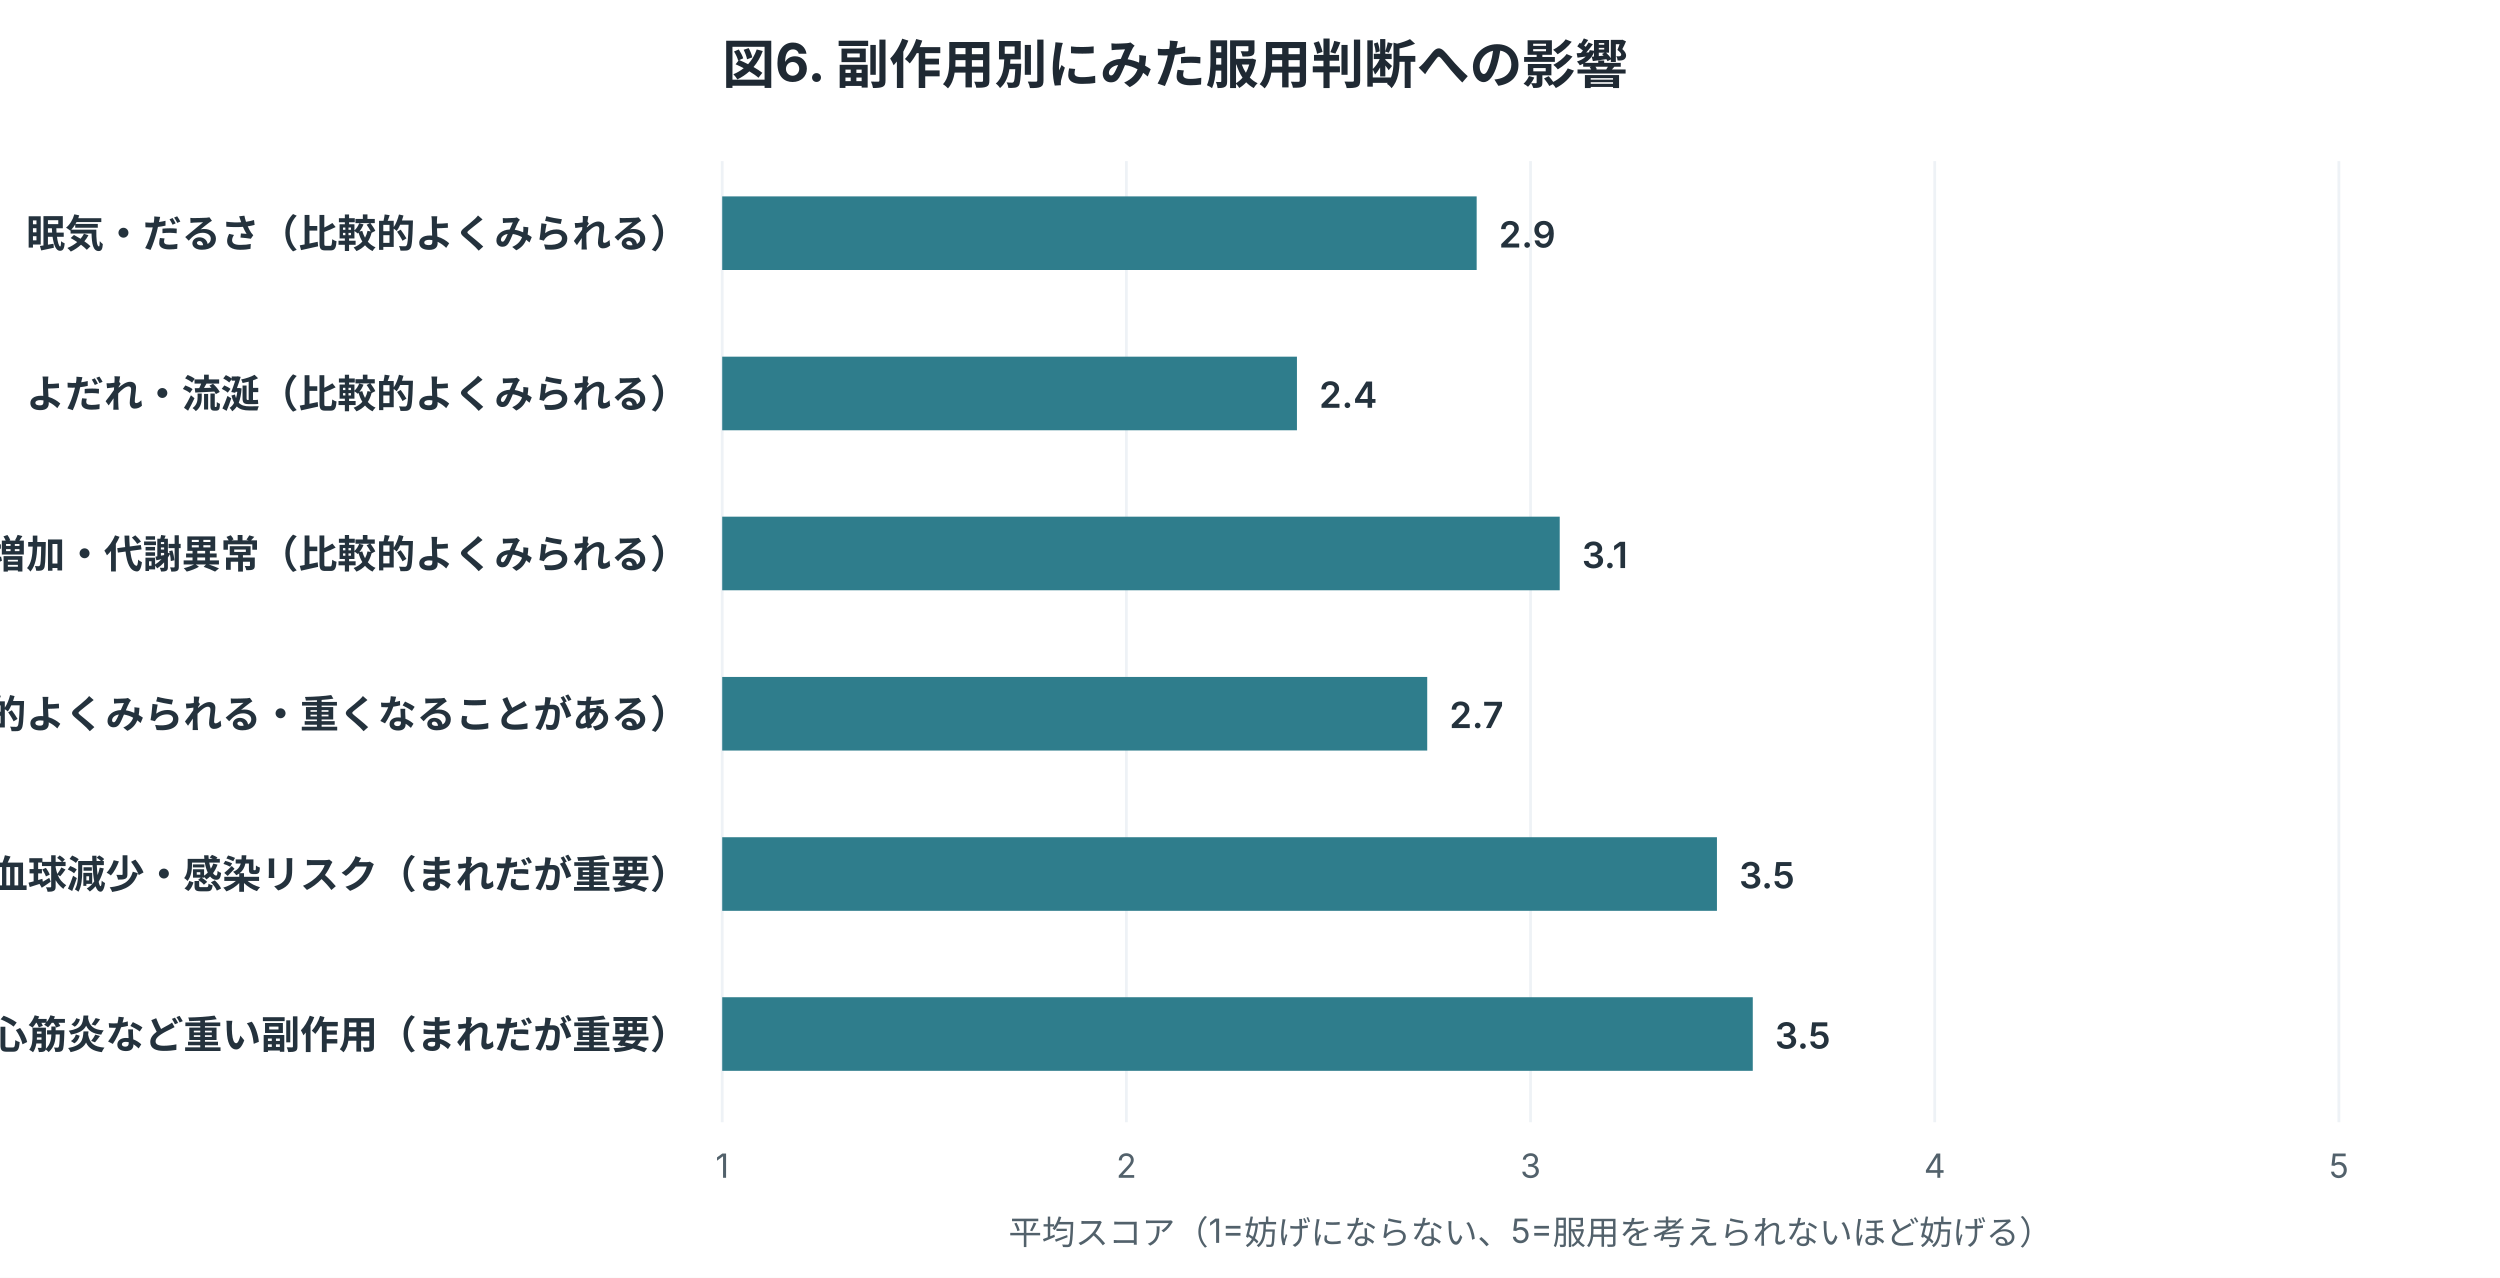
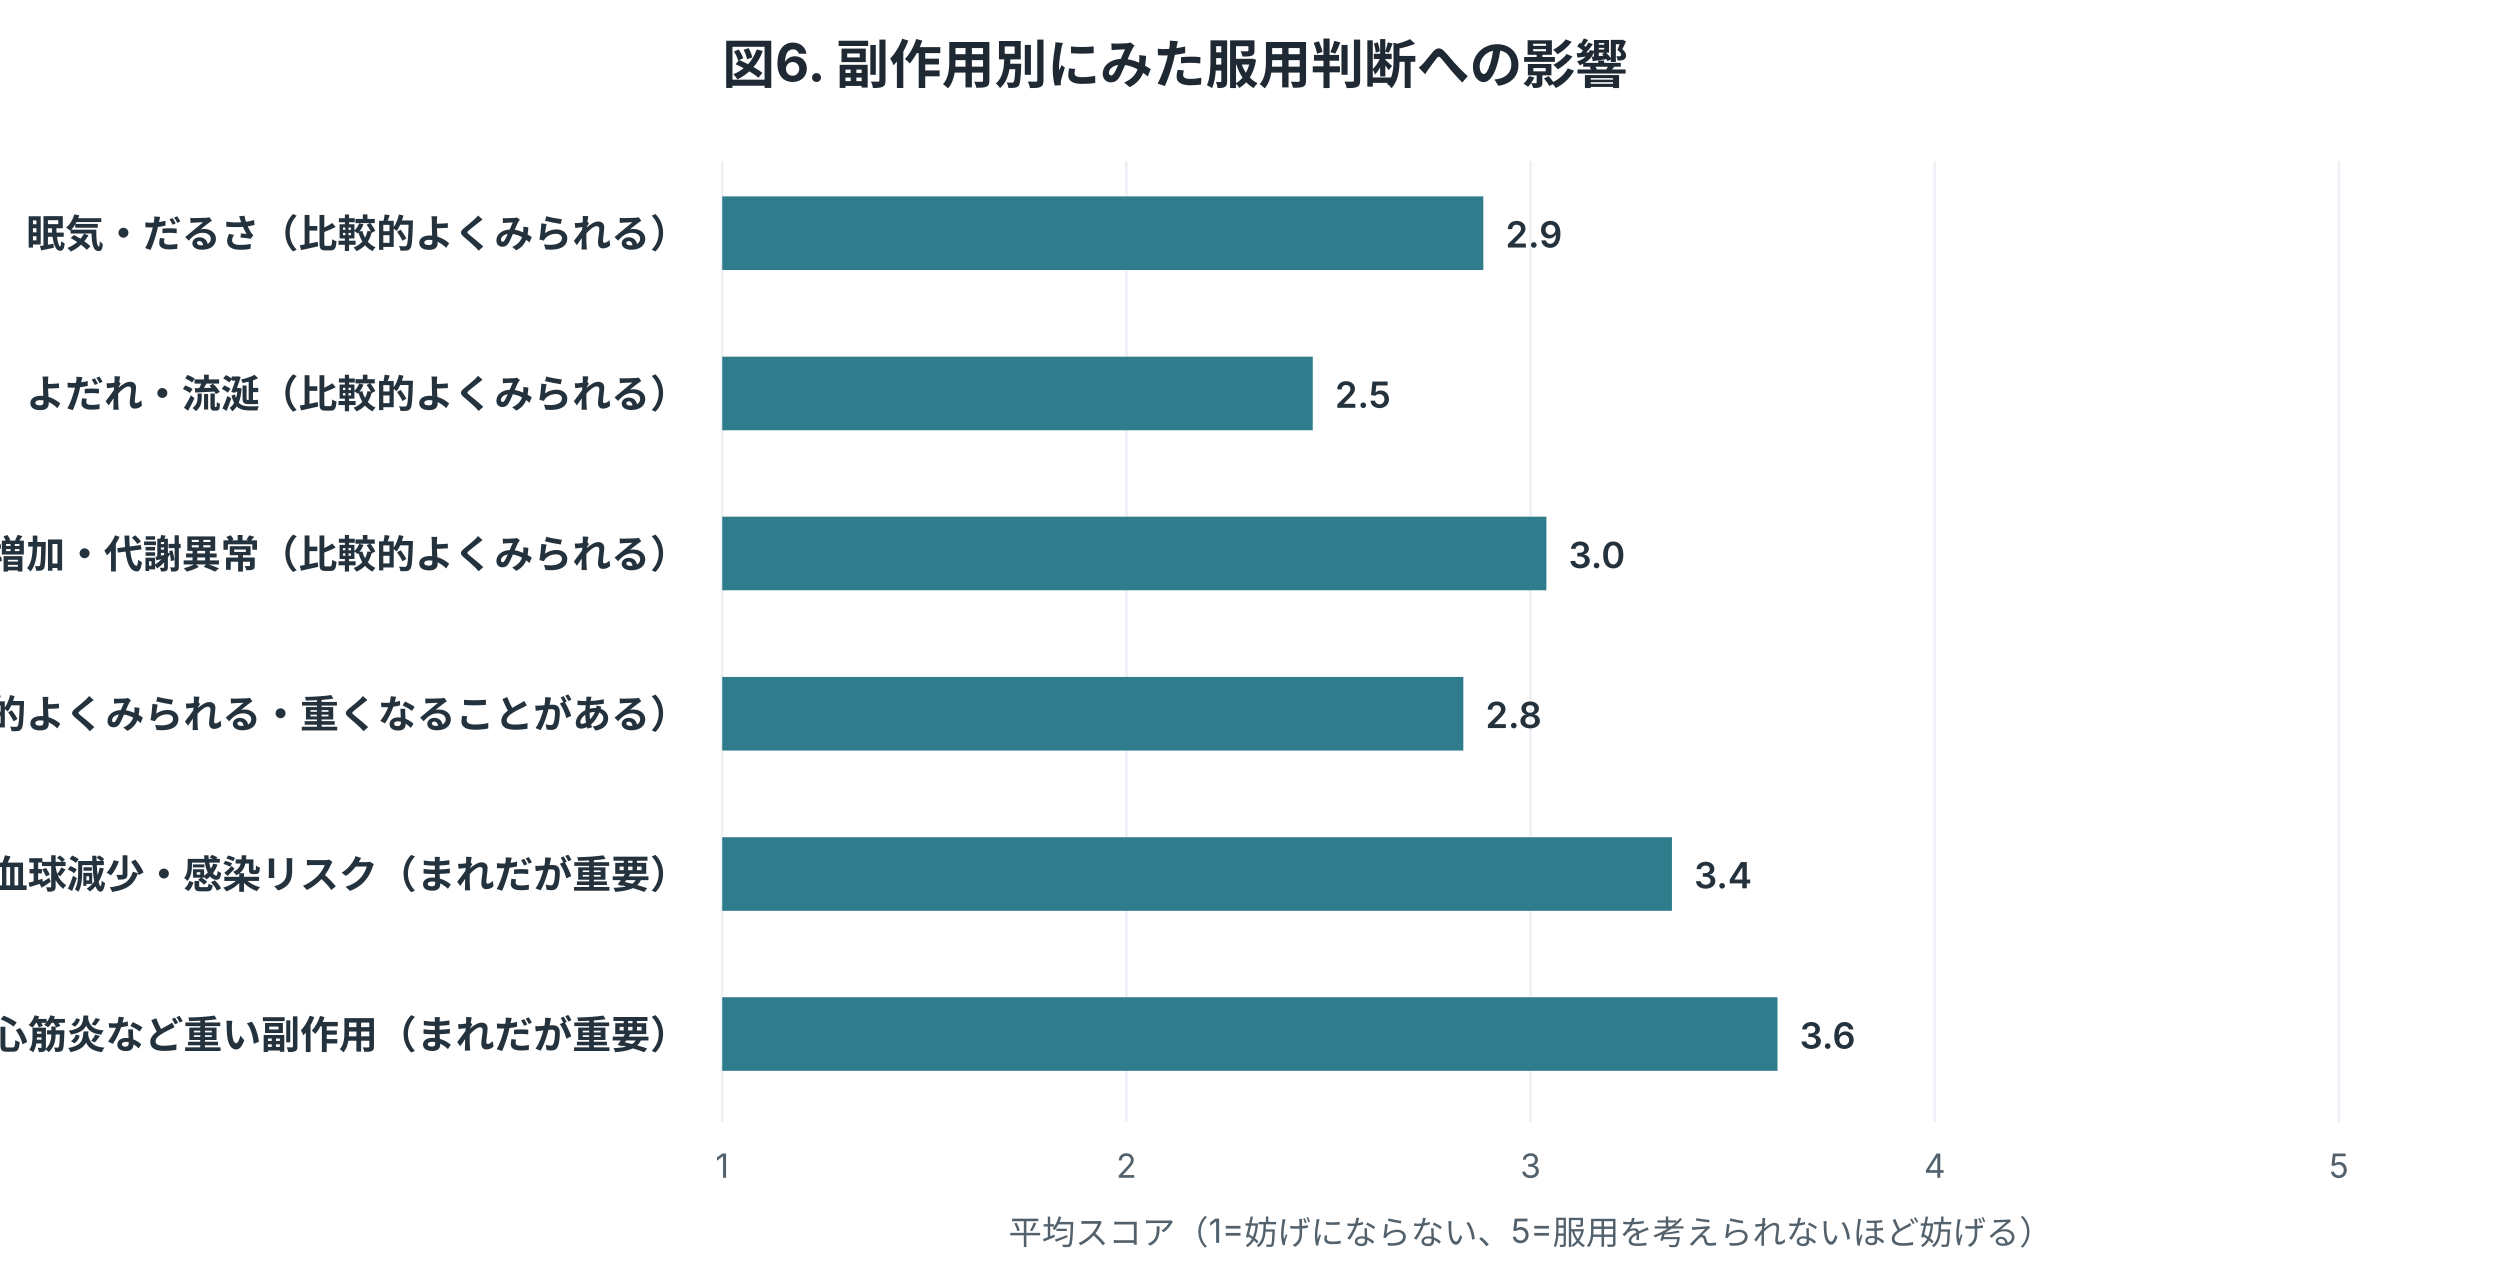
<svg xmlns="http://www.w3.org/2000/svg" width="900" height="460" viewBox="0 0 900 460" role="img">
  <style>
.title{font:700 19px -apple-system,BlinkMacSystemFont,"Segoe UI",sans-serif;fill:#1f2933}
.label{font:600 14px -apple-system,BlinkMacSystemFont,"Segoe UI",sans-serif;fill:#24323d}
.num{font:600 13px -apple-system,BlinkMacSystemFont,"Segoe UI",sans-serif;fill:#24323d}
.axis,.legend,.note{font:12px -apple-system,BlinkMacSystemFont,"Segoe UI",sans-serif;fill:#52616b}
.inside{font:700 13px -apple-system,BlinkMacSystemFont,"Segoe UI",sans-serif;fill:white}
.big{font:700 34px -apple-system,BlinkMacSystemFont,"Segoe UI",sans-serif;fill:#1f2933}
</style>
  <rect width="100%" height="100%" fill="white" />
  <text x="260" y="30" class="title">図6. 副作用別にみた服用判断への影響</text>
  <line x1="260.0" y1="58" x2="260.0" y2="404" stroke="#eef2f6" />
  <text x="260.0" y="424" text-anchor="middle" class="axis">1</text>
  <line x1="405.5" y1="58" x2="405.5" y2="404" stroke="#eef2f6" />
  <text x="405.5" y="424" text-anchor="middle" class="axis">2</text>
  <line x1="551.0" y1="58" x2="551.0" y2="404" stroke="#eef2f6" />
  <text x="551.0" y="424" text-anchor="middle" class="axis">3</text>
  <line x1="696.5" y1="58" x2="696.5" y2="404" stroke="#eef2f6" />
  <text x="696.5" y="424" text-anchor="middle" class="axis">4</text>
  <line x1="842.0" y1="58" x2="842.0" y2="404" stroke="#eef2f6" />
  <text x="842.0" y="424" text-anchor="middle" class="axis">5</text>
  <text x="248" y="89.1" text-anchor="end" class="label">眠気・だるさ（比較的よくみられる）</text>
-   <rect x="260" y="70.7" width="271.6" height="26.5" fill="#2f7d8c" />
-   <text x="539.6" y="89.1" class="num">2.9</text>
+   <rect x="260" y="70.7" width="274.0" height="26.5" fill="#2f7d8c" />
+   <text x="542.0" y="89.1" class="num">2.9</text>
  <text x="248" y="146.8" text-anchor="end" class="label">よだれ・流涎（比較的よくみられる）</text>
-   <rect x="260" y="128.4" width="206.9" height="26.5" fill="#2f7d8c" />
-   <text x="474.9" y="146.8" class="num">2.4</text>
+   <rect x="260" y="128.4" width="212.6" height="26.5" fill="#2f7d8c" />
+   <text x="480.6" y="146.8" class="num">2.5</text>
  <text x="248" y="204.5" text-anchor="end" class="label">体重増加・代謝異常（比較的よくみられる）</text>
-   <rect x="260" y="186.0" width="301.5" height="26.5" fill="#2f7d8c" />
-   <text x="569.5" y="204.5" class="num">3.1</text>
+   <rect x="260" y="186.0" width="296.7" height="26.5" fill="#2f7d8c" />
+   <text x="564.7" y="204.5" class="num">3.0</text>
  <text x="248" y="262.1" text-anchor="end" class="label">便秘（比較的よくみられる・重くなることがある）</text>
-   <rect x="260" y="243.7" width="253.8" height="26.5" fill="#2f7d8c" />
-   <text x="521.8" y="262.1" class="num">2.7</text>
+   <rect x="260" y="243.7" width="266.8" height="26.5" fill="#2f7d8c" />
+   <text x="534.8" y="262.1" class="num">2.8</text>
  <text x="248" y="319.8" text-anchor="end" class="label">白血球減少・感染リスク（まれだが重要）</text>
-   <rect x="260" y="301.4" width="358.1" height="26.5" fill="#2f7d8c" />
-   <text x="626.1" y="319.8" class="num">3.5</text>
+   <rect x="260" y="301.4" width="341.9" height="26.5" fill="#2f7d8c" />
+   <text x="609.9" y="319.8" class="num">3.4</text>
  <text x="248" y="377.5" text-anchor="end" class="label">心筋炎など重い副作用（まれだが重要）</text>
-   <rect x="260" y="359.0" width="371.0" height="26.5" fill="#2f7d8c" />
-   <text x="639.0" y="377.5" class="num">3.5</text>
+   <rect x="260" y="359.0" width="379.9" height="26.5" fill="#2f7d8c" />
+   <text x="647.9" y="377.5" class="num">3.6</text>
  <text x="551.0" y="448" text-anchor="middle" class="axis">平均スコア（1=妨げにならない、5=服用を考えられないほど妨げる）</text>
</svg>
